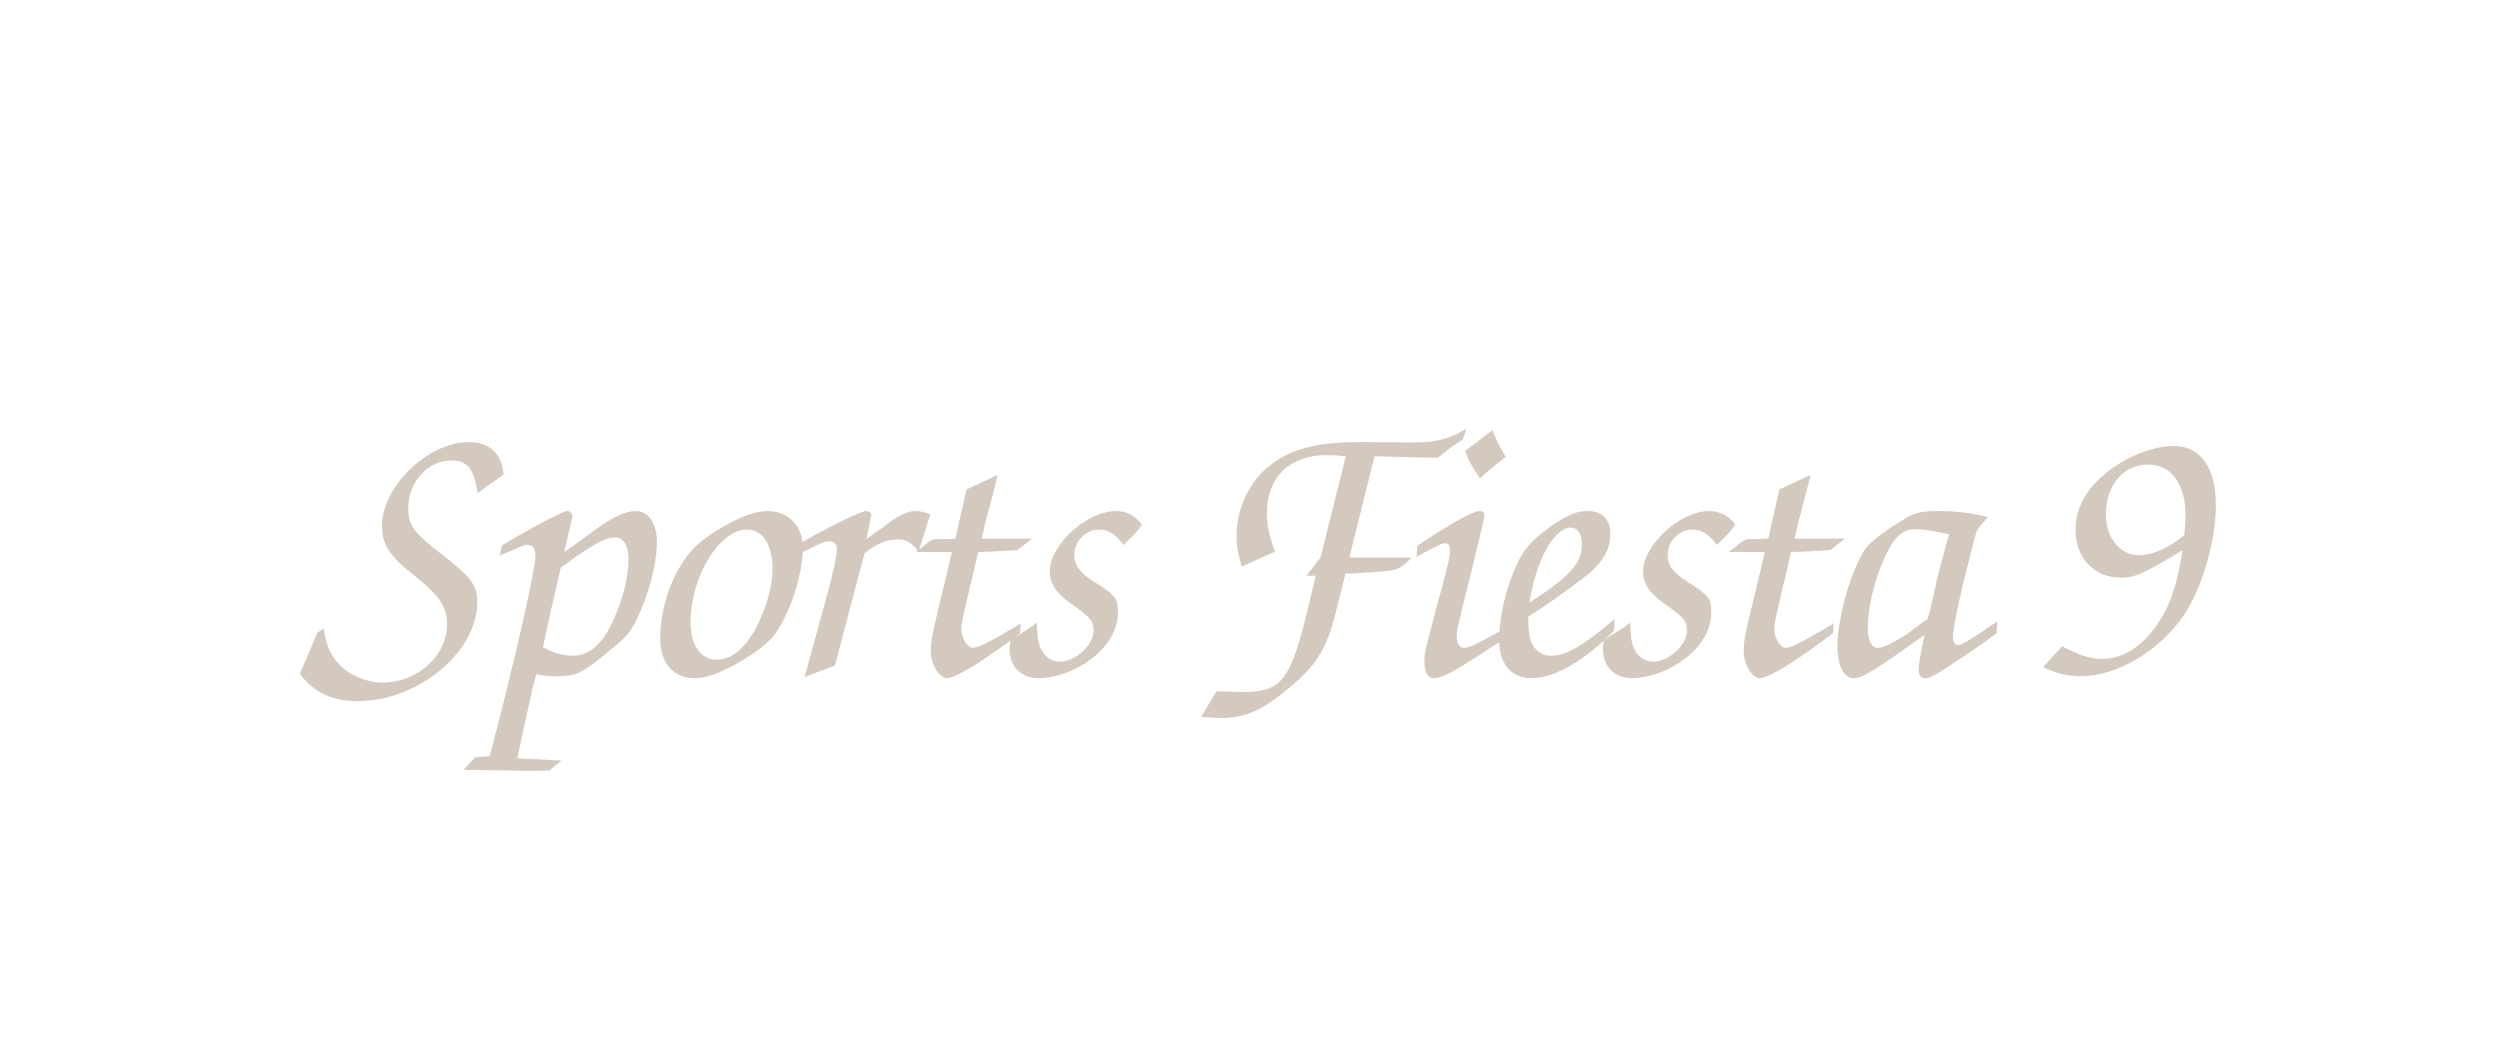
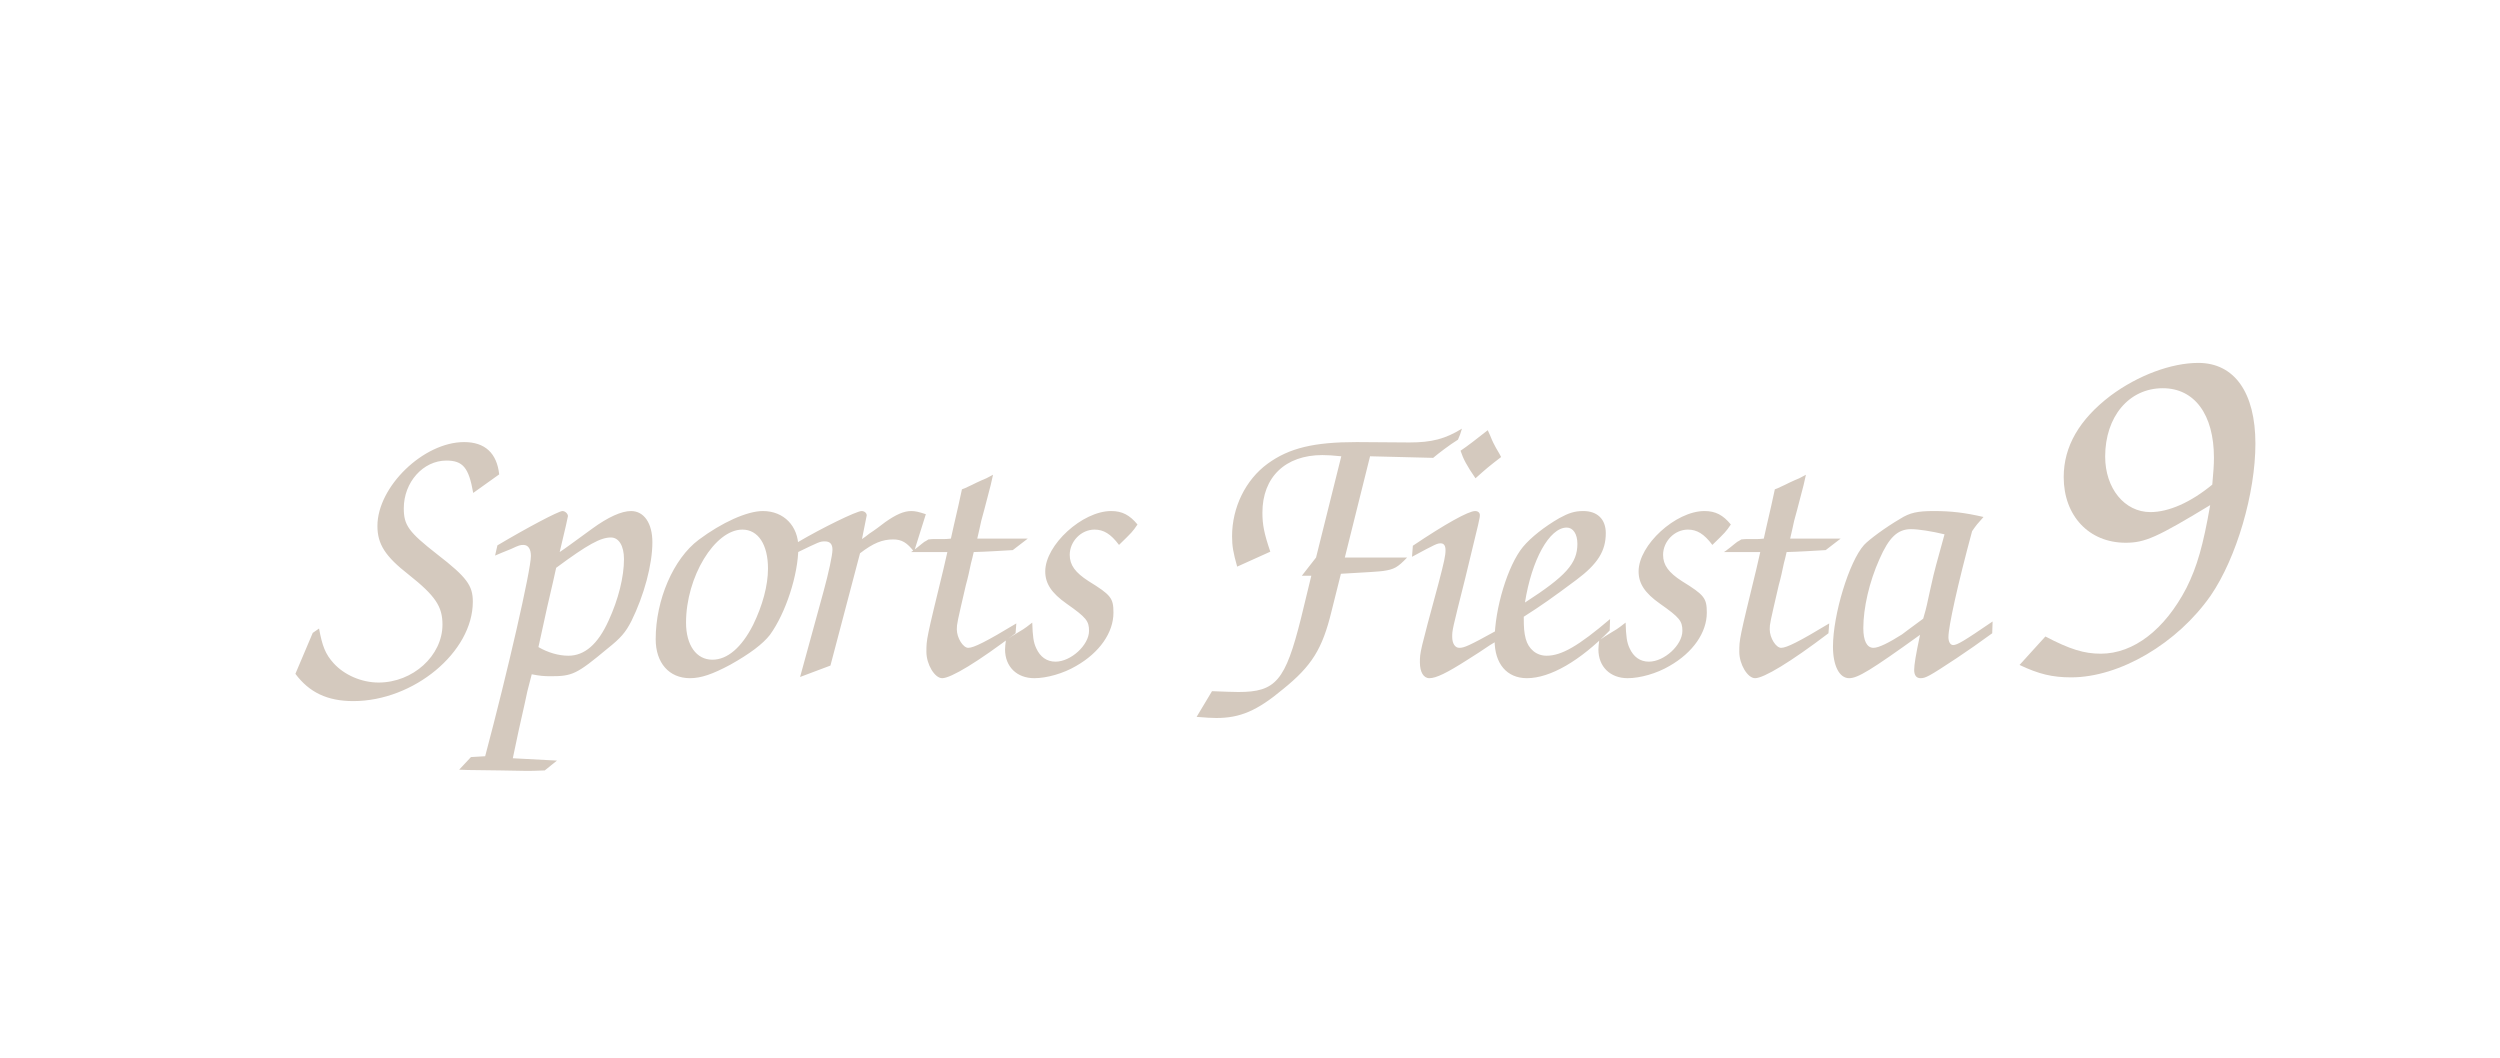
<svg xmlns="http://www.w3.org/2000/svg" width="520" height="220" viewBox="0 0 520 220" fill="none" role="img" aria-labelledby="title">
-   <text x="260" y="140" text-anchor="middle" fill="#D4C9BE" font-family="Snell Roundhand, Segoe Script, URW Chancery L, Apple Chancery, cursive" font-size="82" font-style="normal" font-weight="600" letter-spacing="-3">Sports Fiesta 9</text>
+   <text x="235" y="140" text-anchor="middle" fill="#D4C9BE" font-family="Snell Roundhand, Segoe Script, URW Chancery L, Apple Chancery, cursive" font-size="82" font-style="normal" font-weight="600" letter-spacing="-3">Sports Fiesta</text>
+   <text x="440" y="140" text-anchor="middle" fill="#D4C9BE" font-family="Snell Roundhand, Segoe Script, URW Chancery L, Apple Chancery, cursive" font-size="112" font-style="normal" font-weight="600">9</text>
</svg>
